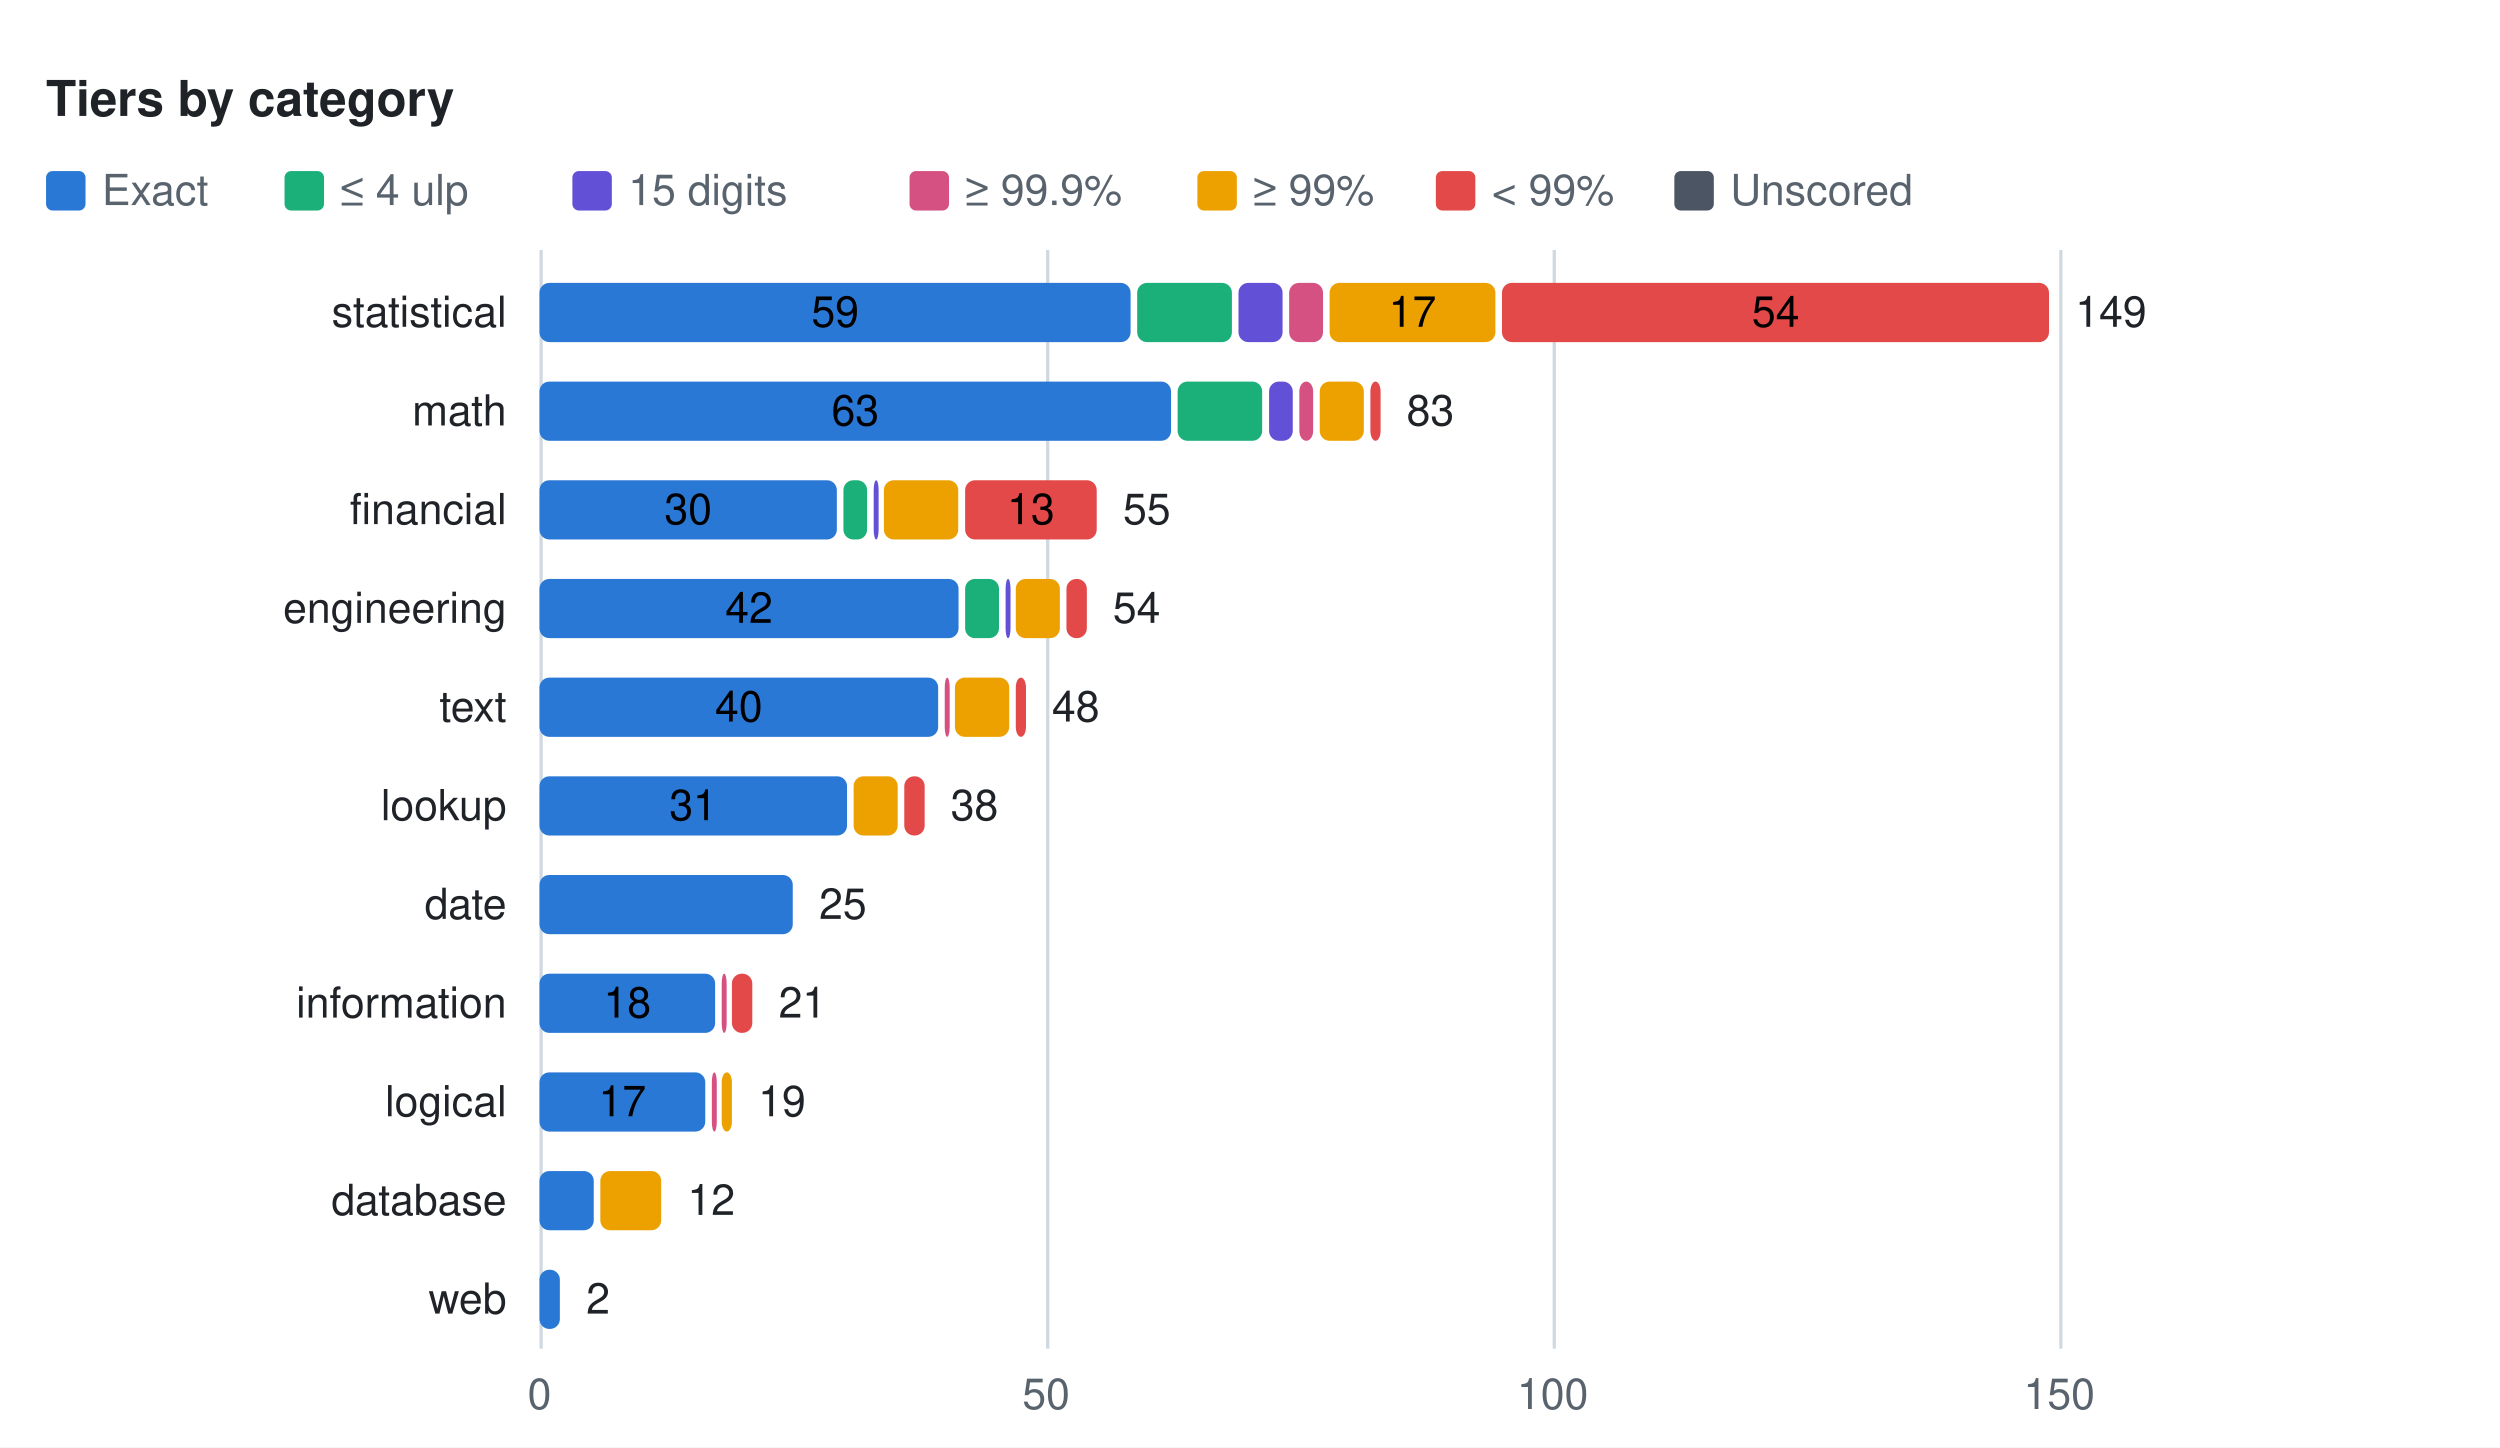
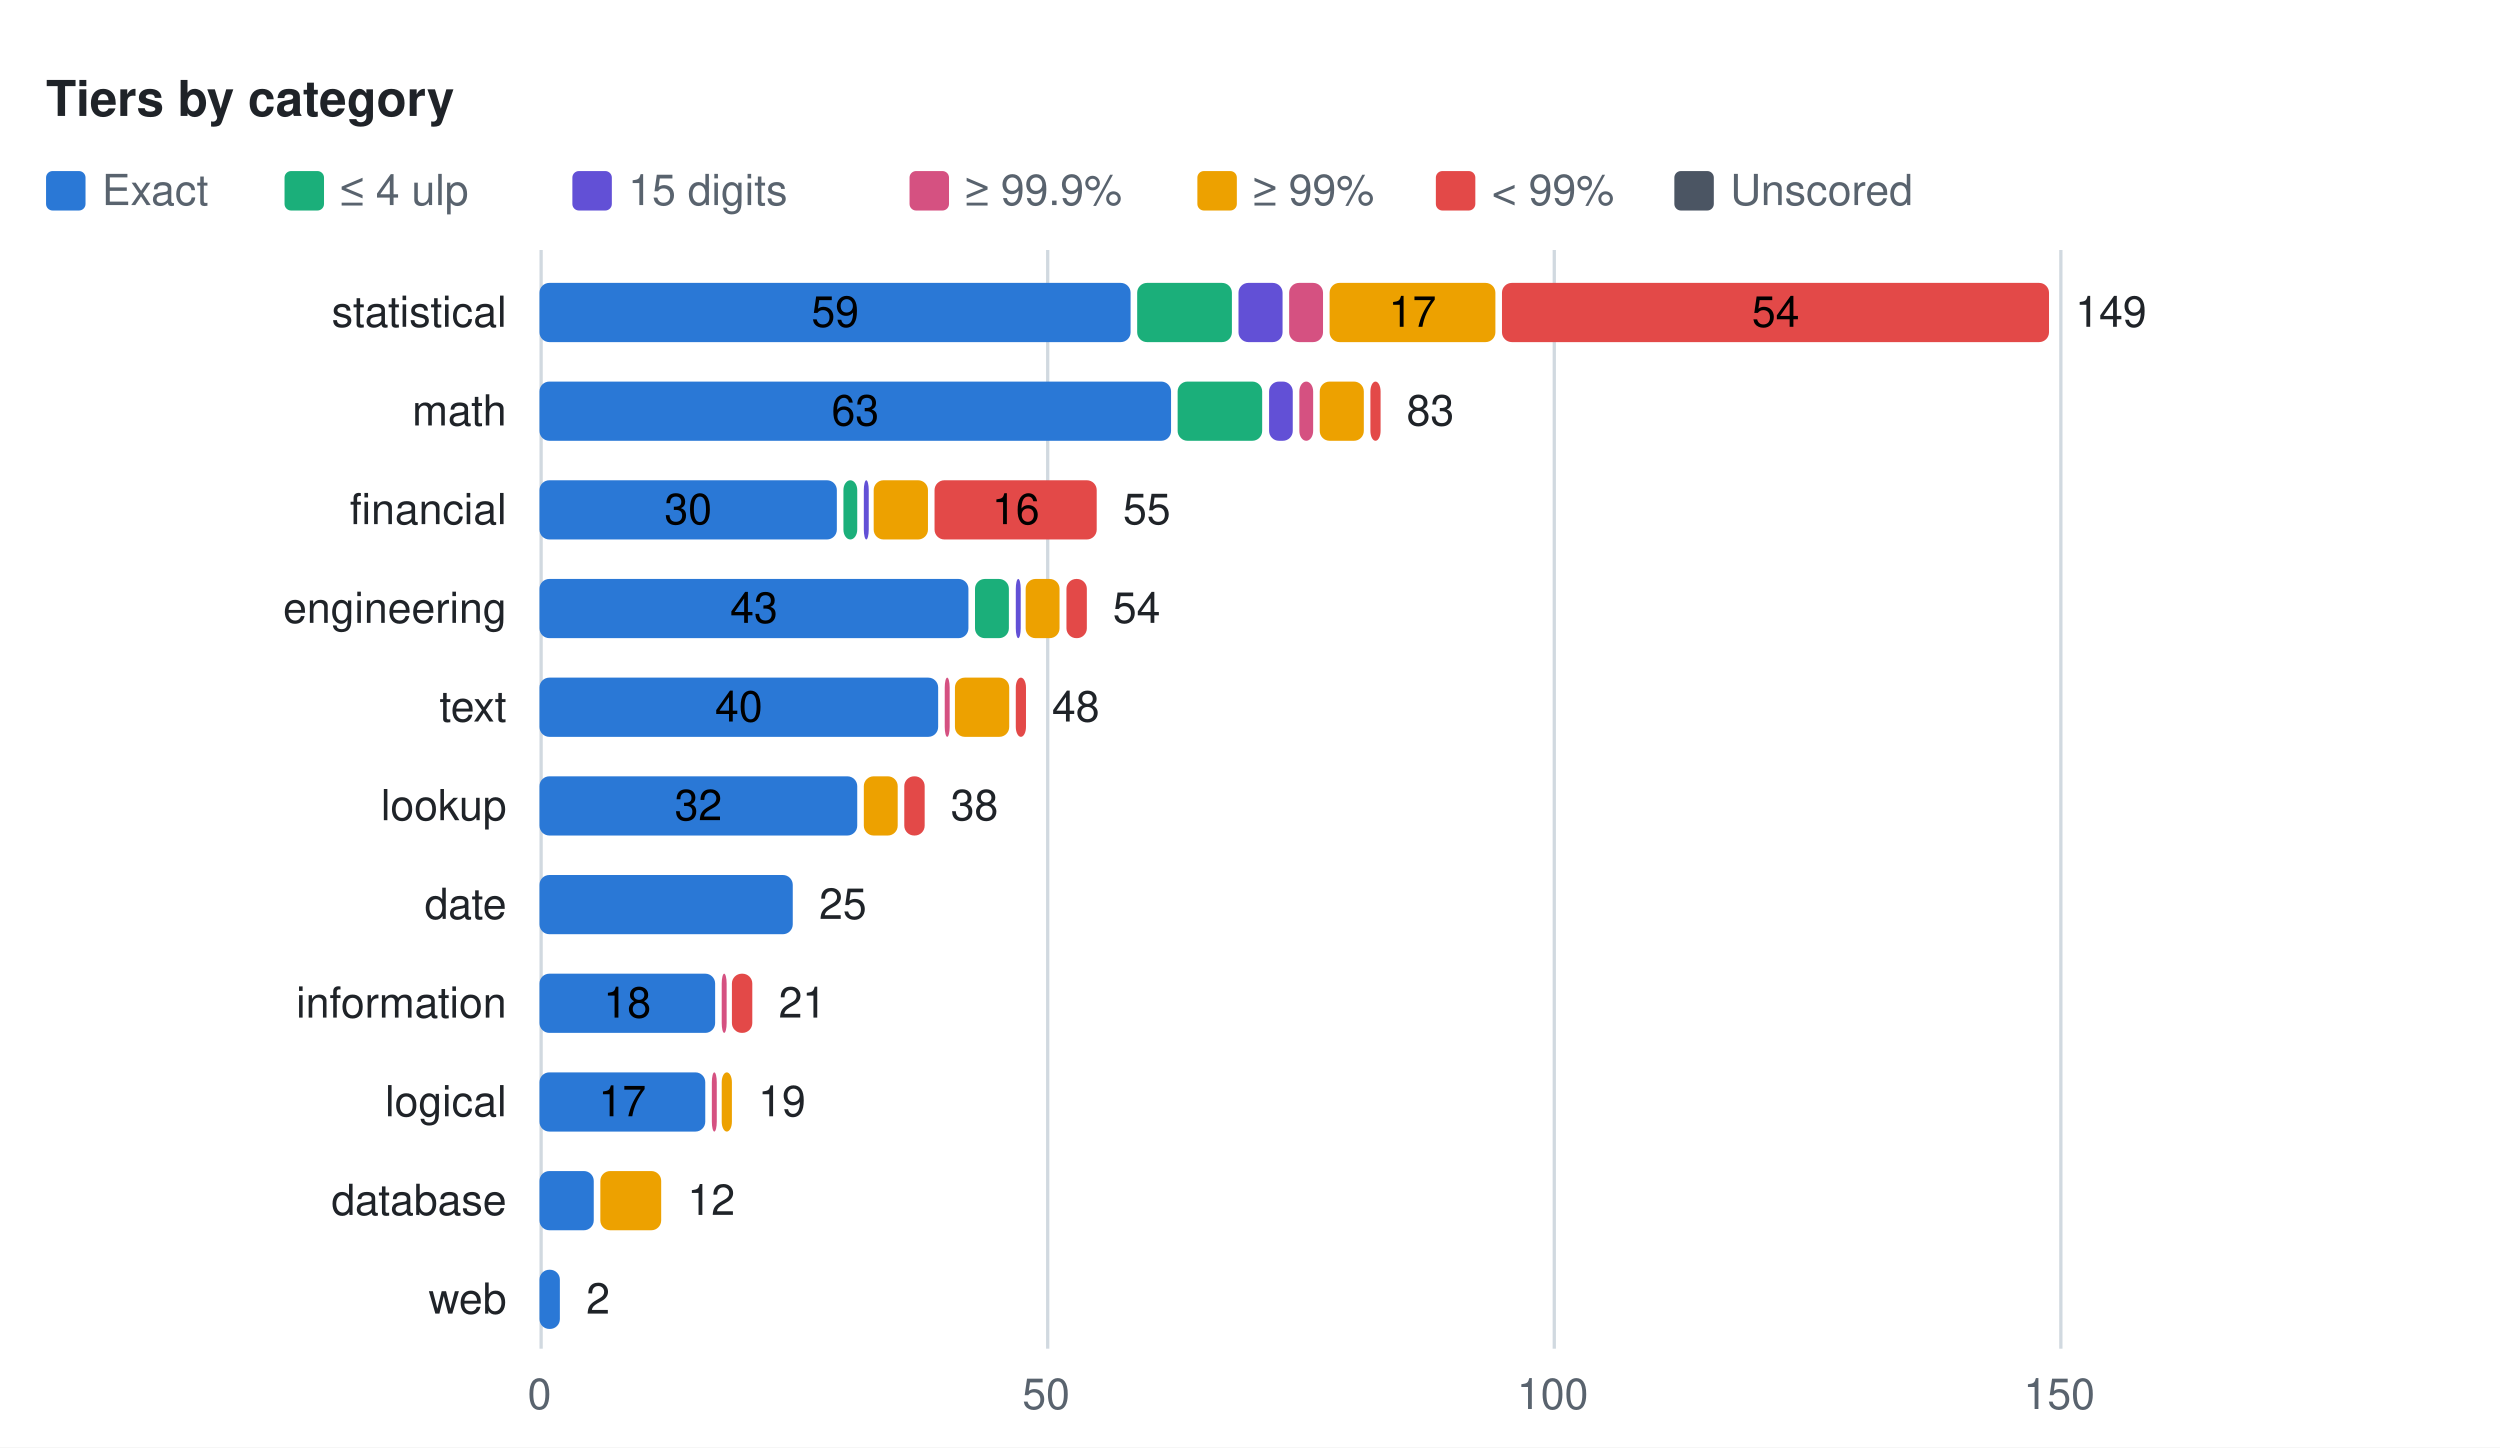
<svg xmlns="http://www.w3.org/2000/svg" width="760" height="440" viewBox="0 0 760 440" role="img" aria-labelledby="t d">
  <style>text{font-family:system-ui,-apple-system,'Segoe UI',Helvetica,Arial,sans-serif;font-size:13px}.title{font-size:15px;font-weight:600}.num{font-variant-numeric:tabular-nums}.bg{fill:#ffffff}.ink{fill:#1f2328}.muted{fill:#59636e}.grid{fill:#d1d9e0}.b-exact{fill:#2a78d6}.b-ulp4{fill:#1baf7a}.b-digits15{fill:#6250d6}.b-rate999{fill:#d55181}.b-rate99{fill:#eda100}.b-below99{fill:#e34948}.b-unscored{fill:#4b5563}.in-exact{fill:#000000}.in-ulp4{fill:#000000}.in-digits15{fill:#ffffff}.in-rate999{fill:#000000}.in-rate99{fill:#000000}.in-below99{fill:#000000}.in-unscored{fill:#ffffff}@media (prefers-color-scheme: dark){.bg{fill:#0d1117}.ink{fill:#f0f6fc}.muted{fill:#9198a1}.grid{fill:#3d444d}.b-exact{fill:#3987e5}.b-ulp4{fill:#199e70}.b-digits15{fill:#9085e9}.b-rate999{fill:#d55181}.b-rate99{fill:#c98500}.b-below99{fill:#d03f3f}.b-unscored{fill:#9ca3af}.in-exact{fill:#000000}.in-ulp4{fill:#000000}.in-digits15{fill:#000000}.in-rate999{fill:#000000}.in-rate99{fill:#000000}.in-below99{fill:#ffffff}.in-unscored{fill:#000000}}</style>
  <rect class="bg" fill="#ffffff" x="0" y="0" width="760" height="440" />
  <g transform="translate(14,14)">
    <text x="0.0" y="16.0" class="ink title" fill="#1f2328" text-anchor="start" dominant-baseline="middle">Tiers by category</text>
    <rect class="b-exact" fill="#2a78d6" x="0.0" y="38" width="12" height="12" rx="2" />
    <text x="17.0" y="44.0" class="muted" fill="#59636e" text-anchor="start" dominant-baseline="middle">Exact</text>
    <rect class="b-ulp4" fill="#1baf7a" x="72.5" y="38" width="12" height="12" rx="2" />
    <text x="89.5" y="44.0" class="muted" fill="#59636e" text-anchor="start" dominant-baseline="middle">≤ 4 ulp</text>
    <rect class="b-digits15" fill="#6250d6" x="160.0" y="38" width="12" height="12" rx="2" />
    <text x="177.0" y="44.0" class="muted" fill="#59636e" text-anchor="start" dominant-baseline="middle">15 digits</text>
    <rect class="b-rate999" fill="#d55181" x="262.5" y="38" width="12" height="12" rx="2" />
    <text x="279.5" y="44.0" class="muted" fill="#59636e" text-anchor="start" dominant-baseline="middle">≥ 99.9%</text>
    <rect class="b-rate99" fill="#eda100" x="350.0" y="38" width="12" height="12" rx="2" />
    <text x="367.0" y="44.0" class="muted" fill="#59636e" text-anchor="start" dominant-baseline="middle">≥ 99%</text>
    <rect class="b-below99" fill="#e34948" x="422.5" y="38" width="12" height="12" rx="2" />
    <text x="439.5" y="44.0" class="muted" fill="#59636e" text-anchor="start" dominant-baseline="middle">&lt; 99%</text>
    <rect class="b-unscored" fill="#4b5563" x="495.0" y="38" width="12" height="12" rx="2" />
    <text x="512.0" y="44.0" class="muted" fill="#59636e" text-anchor="start" dominant-baseline="middle">Unscored</text>
    <rect class="grid" fill="#d1d9e0" x="150.0" y="62" width="1" height="334" />
    <text x="150.0" y="410.0" class="muted num" fill="#59636e" text-anchor="middle" dominant-baseline="middle">0</text>
    <rect class="grid" fill="#d1d9e0" x="304.0" y="62" width="1" height="334" />
    <text x="304.0" y="410.0" class="muted num" fill="#59636e" text-anchor="middle" dominant-baseline="middle">50</text>
    <rect class="grid" fill="#d1d9e0" x="458.0" y="62" width="1" height="334" />
    <text x="458.0" y="410.0" class="muted num" fill="#59636e" text-anchor="middle" dominant-baseline="middle">100</text>
    <rect class="grid" fill="#d1d9e0" x="612.0" y="62" width="1" height="334" />
    <text x="612.0" y="410.0" class="muted num" fill="#59636e" text-anchor="middle" dominant-baseline="middle">150</text>
    <text x="140.0" y="81.0" class="ink" fill="#1f2328" text-anchor="end" dominant-baseline="middle">statistical</text>
    <rect class="b-exact" fill="#2a78d6" x="150.0" y="72.0" width="179.7" height="18" rx="3" />
    <text x="239.9" y="81.0" class="num in-exact" fill="#000000" text-anchor="middle" dominant-baseline="middle">59</text>
    <rect class="b-ulp4" fill="#1baf7a" x="331.7" y="72.0" width="28.8" height="18" rx="3" />
    <rect class="b-digits15" fill="#6250d6" x="362.5" y="72.0" width="13.4" height="18" rx="3" />
    <rect class="b-rate999" fill="#d55181" x="377.9" y="72.0" width="10.3" height="18" rx="3" />
    <rect class="b-rate99" fill="#eda100" x="390.2" y="72.0" width="50.4" height="18" rx="3" />
    <text x="415.4" y="81.0" class="num in-rate99" fill="#000000" text-anchor="middle" dominant-baseline="middle">17</text>
    <rect class="b-below99" fill="#e34948" x="442.6" y="72.0" width="166.3" height="18" rx="3" />
    <text x="525.8" y="81.0" class="num in-below99" fill="#000000" text-anchor="middle" dominant-baseline="middle">54</text>
    <text x="616.9" y="81.0" class="ink num" fill="#1f2328" text-anchor="start" dominant-baseline="middle">149</text>
    <text x="140.0" y="111.0" class="ink" fill="#1f2328" text-anchor="end" dominant-baseline="middle">math</text>
    <rect class="b-exact" fill="#2a78d6" x="150.0" y="102.0" width="192.0" height="18" rx="3" />
    <text x="246.0" y="111.0" class="num in-exact" fill="#000000" text-anchor="middle" dominant-baseline="middle">63</text>
    <rect class="b-ulp4" fill="#1baf7a" x="344.0" y="102.0" width="25.7" height="18" rx="3" />
    <rect class="b-digits15" fill="#6250d6" x="371.8" y="102.0" width="7.2" height="18" rx="3" />
    <rect class="b-rate999" fill="#d55181" x="381.0" y="102.0" width="4.2" height="18" rx="3" />
    <rect class="b-rate99" fill="#eda100" x="387.2" y="102.0" width="13.4" height="18" rx="3" />
    <rect class="b-below99" fill="#e34948" x="402.6" y="102.0" width="3.1" height="18" rx="3" />
    <text x="413.6" y="111.0" class="ink num" fill="#1f2328" text-anchor="start" dominant-baseline="middle">83</text>
    <text x="140.0" y="141.0" class="ink" fill="#1f2328" text-anchor="end" dominant-baseline="middle">financial</text>
    <rect class="b-exact" fill="#2a78d6" x="150.0" y="132.0" width="90.4" height="18" rx="3" />
    <text x="195.2" y="141.0" class="num in-exact" fill="#000000" text-anchor="middle" dominant-baseline="middle">30</text>
-     <rect class="b-ulp4" fill="#1baf7a" x="242.4" y="132.0" width="7.2" height="18" rx="3" />
-     <rect class="b-digits15" fill="#6250d6" x="251.6" y="132.0" width="1.5" height="18" rx="3" />
-     <rect class="b-rate99" fill="#eda100" x="254.7" y="132.0" width="22.6" height="18" rx="3" />
-     <rect class="b-below99" fill="#e34948" x="279.4" y="132.0" width="40.0" height="18" rx="3" />
-     <text x="299.4" y="141.0" class="num in-below99" fill="#000000" text-anchor="middle" dominant-baseline="middle">13</text>
+     <rect class="b-ulp4" fill="#1baf7a" x="242.4" y="132.0" width="4.2" height="18" rx="3" />
+     <rect class="b-digits15" fill="#6250d6" x="248.6" y="132.0" width="1.5" height="18" rx="3" />
+     <rect class="b-rate99" fill="#eda100" x="251.6" y="132.0" width="16.5" height="18" rx="3" />
+     <rect class="b-below99" fill="#e34948" x="270.1" y="132.0" width="49.3" height="18" rx="3" />
+     <text x="294.8" y="141.0" class="num in-below99" fill="#000000" text-anchor="middle" dominant-baseline="middle">16</text>
    <text x="327.4" y="141.0" class="ink num" fill="#1f2328" text-anchor="start" dominant-baseline="middle">55</text>
    <text x="140.0" y="171.0" class="ink" fill="#1f2328" text-anchor="end" dominant-baseline="middle">engineering</text>
-     <rect class="b-exact" fill="#2a78d6" x="150.0" y="162.0" width="127.4" height="18" rx="3" />
-     <text x="213.7" y="171.0" class="num in-exact" fill="#000000" text-anchor="middle" dominant-baseline="middle">42</text>
-     <rect class="b-ulp4" fill="#1baf7a" x="279.4" y="162.0" width="10.3" height="18" rx="3" />
-     <rect class="b-digits15" fill="#6250d6" x="291.7" y="162.0" width="1.5" height="18" rx="3" />
-     <rect class="b-rate99" fill="#eda100" x="294.8" y="162.0" width="13.4" height="18" rx="3" />
+     <rect class="b-exact" fill="#2a78d6" x="150.0" y="162.0" width="130.4" height="18" rx="3" />
+     <text x="215.2" y="171.0" class="num in-exact" fill="#000000" text-anchor="middle" dominant-baseline="middle">43</text>
+     <rect class="b-ulp4" fill="#1baf7a" x="282.4" y="162.0" width="10.3" height="18" rx="3" />
+     <rect class="b-digits15" fill="#6250d6" x="294.8" y="162.0" width="1.5" height="18" rx="3" />
+     <rect class="b-rate99" fill="#eda100" x="297.8" y="162.0" width="10.3" height="18" rx="3" />
    <rect class="b-below99" fill="#e34948" x="310.2" y="162.0" width="6.2" height="18" rx="3" />
    <text x="324.3" y="171.0" class="ink num" fill="#1f2328" text-anchor="start" dominant-baseline="middle">54</text>
    <text x="140.0" y="201.0" class="ink" fill="#1f2328" text-anchor="end" dominant-baseline="middle">text</text>
    <rect class="b-exact" fill="#2a78d6" x="150.0" y="192.0" width="121.2" height="18" rx="3" />
    <text x="210.6" y="201.0" class="num in-exact" fill="#000000" text-anchor="middle" dominant-baseline="middle">40</text>
    <rect class="b-rate999" fill="#d55181" x="273.2" y="192.0" width="1.5" height="18" rx="3" />
    <rect class="b-rate99" fill="#eda100" x="276.3" y="192.0" width="16.5" height="18" rx="3" />
    <rect class="b-below99" fill="#e34948" x="294.8" y="192.0" width="3.1" height="18" rx="3" />
    <text x="305.8" y="201.0" class="ink num" fill="#1f2328" text-anchor="start" dominant-baseline="middle">48</text>
    <text x="140.0" y="231.0" class="ink" fill="#1f2328" text-anchor="end" dominant-baseline="middle">lookup</text>
-     <rect class="b-exact" fill="#2a78d6" x="150.0" y="222.0" width="93.5" height="18" rx="3" />
-     <text x="196.7" y="231.0" class="num in-exact" fill="#000000" text-anchor="middle" dominant-baseline="middle">31</text>
-     <rect class="b-rate99" fill="#eda100" x="245.5" y="222.0" width="13.4" height="18" rx="3" />
+     <rect class="b-exact" fill="#2a78d6" x="150.0" y="222.0" width="96.6" height="18" rx="3" />
+     <text x="198.3" y="231.0" class="num in-exact" fill="#000000" text-anchor="middle" dominant-baseline="middle">32</text>
+     <rect class="b-rate99" fill="#eda100" x="248.6" y="222.0" width="10.3" height="18" rx="3" />
    <rect class="b-below99" fill="#e34948" x="260.9" y="222.0" width="6.2" height="18" rx="3" />
    <text x="275.0" y="231.0" class="ink num" fill="#1f2328" text-anchor="start" dominant-baseline="middle">38</text>
    <text x="140.0" y="261.0" class="ink" fill="#1f2328" text-anchor="end" dominant-baseline="middle">date</text>
    <rect class="b-exact" fill="#2a78d6" x="150.0" y="252.0" width="77.0" height="18" rx="3" />
    <text x="235.0" y="261.0" class="ink num" fill="#1f2328" text-anchor="start" dominant-baseline="middle">25</text>
    <text x="140.0" y="291.0" class="ink" fill="#1f2328" text-anchor="end" dominant-baseline="middle">information</text>
    <rect class="b-exact" fill="#2a78d6" x="150.0" y="282.0" width="53.4" height="18" rx="3" />
    <text x="176.7" y="291.0" class="num in-exact" fill="#000000" text-anchor="middle" dominant-baseline="middle">18</text>
    <rect class="b-rate999" fill="#d55181" x="205.4" y="282.0" width="1.5" height="18" rx="3" />
    <rect class="b-below99" fill="#e34948" x="208.5" y="282.0" width="6.2" height="18" rx="3" />
    <text x="222.7" y="291.0" class="ink num" fill="#1f2328" text-anchor="start" dominant-baseline="middle">21</text>
    <text x="140.0" y="321.0" class="ink" fill="#1f2328" text-anchor="end" dominant-baseline="middle">logical</text>
    <rect class="b-exact" fill="#2a78d6" x="150.0" y="312.0" width="50.4" height="18" rx="3" />
    <text x="175.2" y="321.0" class="num in-exact" fill="#000000" text-anchor="middle" dominant-baseline="middle">17</text>
    <rect class="b-rate999" fill="#d55181" x="202.4" y="312.0" width="1.5" height="18" rx="3" />
    <rect class="b-rate99" fill="#eda100" x="205.4" y="312.0" width="3.1" height="18" rx="3" />
    <text x="216.5" y="321.0" class="ink num" fill="#1f2328" text-anchor="start" dominant-baseline="middle">19</text>
    <text x="140.0" y="351.0" class="ink" fill="#1f2328" text-anchor="end" dominant-baseline="middle">database</text>
    <rect class="b-exact" fill="#2a78d6" x="150.0" y="342.0" width="16.5" height="18" rx="3" />
    <rect class="b-rate99" fill="#eda100" x="168.5" y="342.0" width="18.5" height="18" rx="3" />
    <text x="195.0" y="351.0" class="ink num" fill="#1f2328" text-anchor="start" dominant-baseline="middle">12</text>
    <text x="140.0" y="381.0" class="ink" fill="#1f2328" text-anchor="end" dominant-baseline="middle">web</text>
    <rect class="b-exact" fill="#2a78d6" x="150.0" y="372.0" width="6.2" height="18" rx="3" />
    <text x="164.2" y="381.0" class="ink num" fill="#1f2328" text-anchor="start" dominant-baseline="middle">2</text>
  </g>
</svg>
